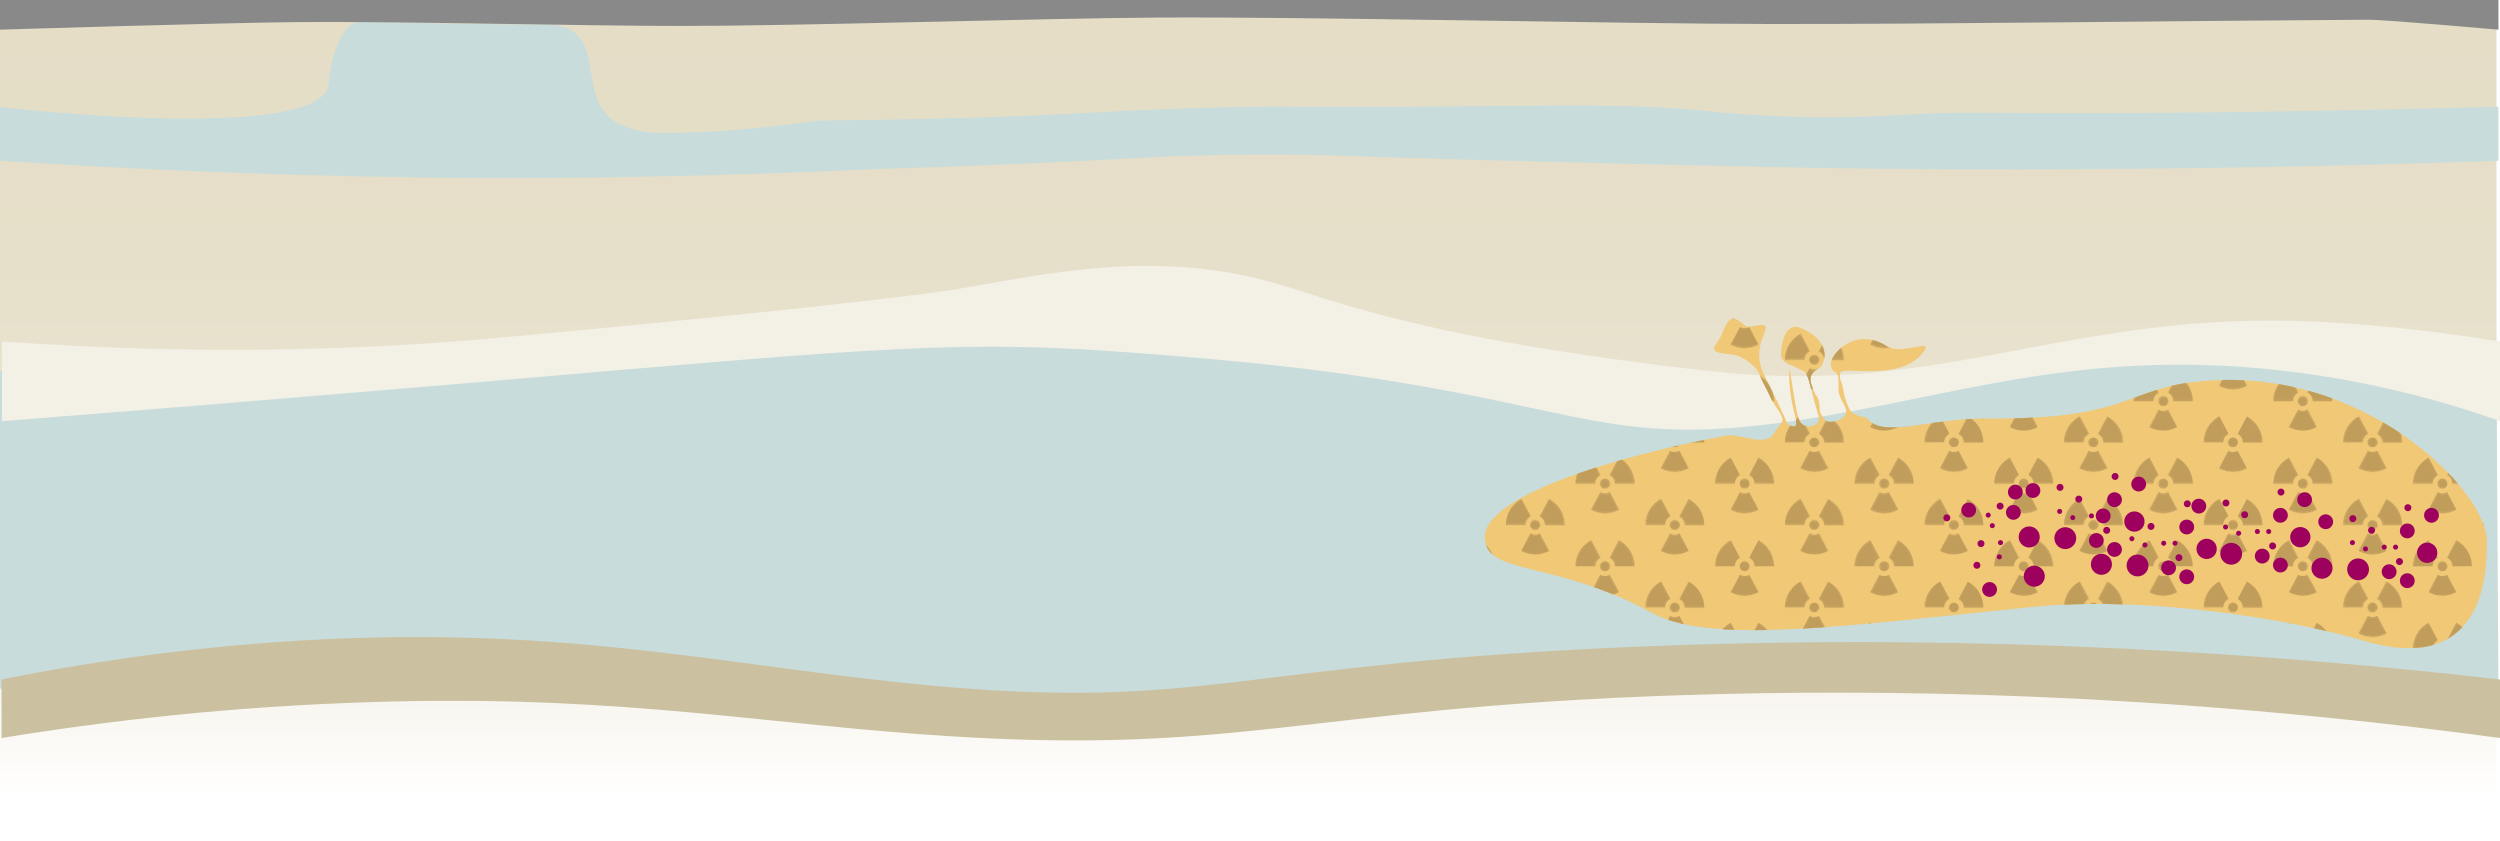
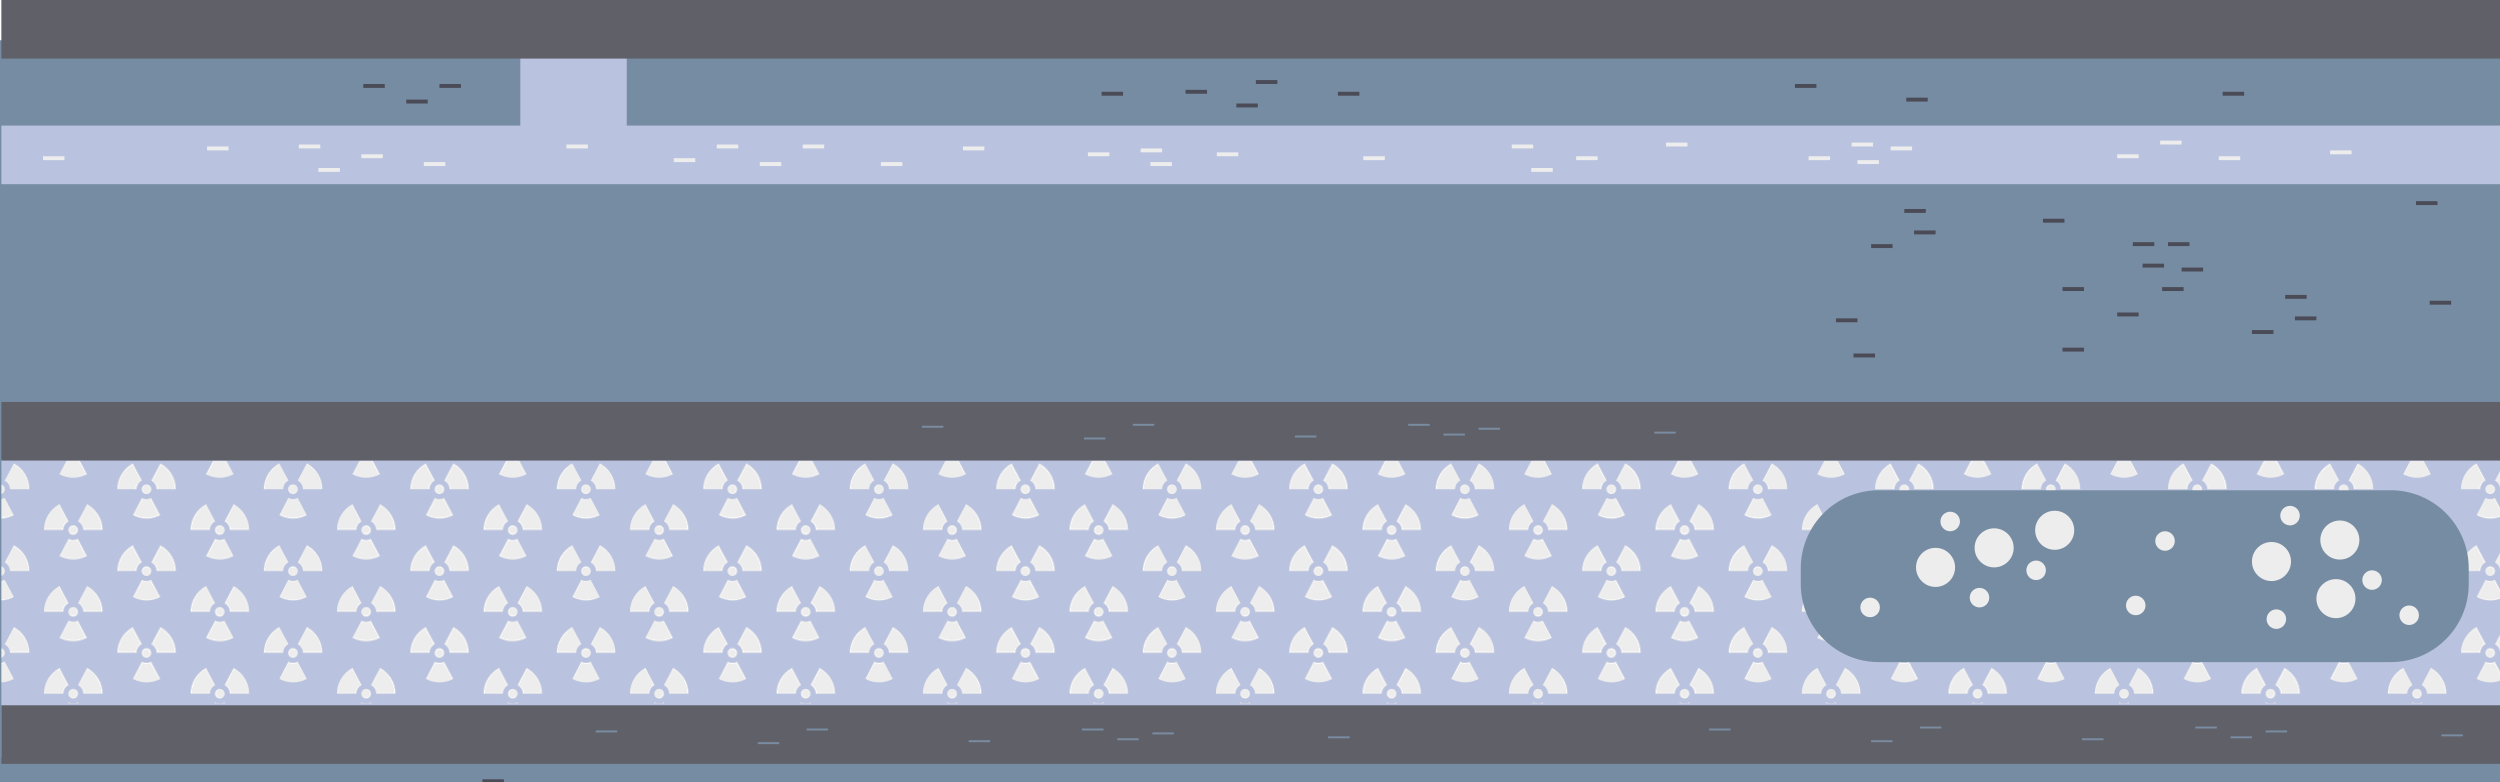
- <svg xmlns="http://www.w3.org/2000/svg" viewBox="0 0 1280.8 430.6">
-   <pattern y="16" width="71.5" height="42.3" patternUnits="userSpaceOnUse" id="b" viewBox="15 -56.5 71.5 42.3" overflow="visible">
-     <path fill="none" d="M15-56.5h71.5v42.3H15z" />
-     <path fill="#C19D5C" d="M84-15c0 1.4 1.1 2.5 2.5 2.5S89-13.7 89-15s-1.1-2.5-2.5-2.5S84-16.4 84-15zm9.6-13.3l-4.7 8.9c1.6.8 2.7 2.5 2.7 4.4h10c0-5.8-3.2-10.8-8-13.3zm-9.4 8.8l-4.7-8.9c-4.7 2.5-8 7.5-8 13.3h10c0-1.9 1.1-3.5 2.7-4.4zm9.4 17.7l-4.7-8.9c-.7.4-1.5.6-2.4.6-.9 0-1.7-.2-2.4-.6l-4.7 8.9C81.6-.6 84 0 86.5 0c2.6 0 5-.6 7.1-1.8zM12.5-15c0 1.4 1.1 2.5 2.5 2.5s2.5-1.1 2.5-2.5-1.1-2.5-2.5-2.5-2.5 1.1-2.5 2.5zm9.6-13.3l-4.7 8.9c1.6.8 2.7 2.5 2.7 4.4h10c0-5.8-3.2-10.8-8-13.3zm-9.4 8.8L8-28.3C3.2-25.8 0-20.8 0-15h10c0-2 1.1-3.6 2.7-4.5zm9.4 17.7l-4.7-8.9c-.7.5-1.5.7-2.4.7-.9 0-1.7-.2-2.4-.6L8-1.8C10.1-.6 12.5 0 15 0s5-.6 7.1-1.8zM84-57.4c0 1.4 1.1 2.5 2.5 2.5S89-56 89-57.4s-1.1-2.5-2.5-2.5-2.5 1.1-2.5 2.5zm9.6-13.2l-4.7 8.9c1.6.8 2.7 2.5 2.7 4.4h10c0-5.8-3.2-10.8-8-13.3zm-9.4 8.8l-4.7-8.9c-4.7 2.5-8 7.5-8 13.3h10c0-1.9 1.1-3.6 2.7-4.4zm9.4 17.7L88.9-53c-.7.4-1.5.6-2.4.6-.9 0-1.7-.2-2.4-.6l-4.7 8.9c2.1 1.1 4.5 1.8 7.1 1.8 2.6 0 5-.7 7.1-1.8zm-45.3 7.9c0 1.4 1.1 2.5 2.5 2.5s2.5-1.1 2.5-2.5-1.1-2.5-2.5-2.5-2.5 1.1-2.5 2.5zm9.6-13.3l-4.7 8.9c1.6.8 2.7 2.5 2.7 4.4h10c-.1-5.8-3.3-10.8-8-13.3zm-9.5 8.9l-4.7-8.9c-4.7 2.5-8 7.5-8 13.3h10c.1-1.9 1.2-3.6 2.7-4.4zm9.5 17.7l-4.7-8.9c-.7.4-1.5.6-2.4.6-.9 0-1.7-.2-2.4-.6l-4.7 8.9c2.1 1.1 4.5 1.8 7.1 1.8s5-.7 7.1-1.8zM12.5-57.4c0 1.4 1.1 2.5 2.5 2.5s2.5-1.1 2.5-2.5-1.1-2.5-2.5-2.5-2.5 1.1-2.5 2.5zm9.6-13.2l-4.7 8.9c1.6.8 2.7 2.5 2.7 4.4h10c0-5.8-3.2-10.8-8-13.3zm-9.4 8.8L8-70.6c-4.7 2.5-8 7.5-8 13.3h10c0-2 1.1-3.7 2.7-4.5zm9.4 17.7L17.4-53c-.7.4-1.5.6-2.4.6-.9 0-1.7-.2-2.4-.6L8-44.1c2.1 1.1 4.5 1.8 7.1 1.8s4.9-.7 7-1.8z" />
+ <svg xmlns="http://www.w3.org/2000/svg" viewBox="0 0 1280 400">
+   <pattern width="75" height="41.9" patternUnits="userSpaceOnUse" id="a" viewBox="15 -56 75 41.9" overflow="visible">
+     <path fill="none" d="M15-56h75v41.8H15z" />
+     <path fill="#EDEDED" d="M87.5-15c0 1.4 1.1 2.5 2.5 2.5s2.5-1.1 2.5-2.5-1.1-2.5-2.5-2.5-2.5 1.1-2.5 2.5zm9.6-13.3l-4.7 8.9c1.6.8 2.7 2.5 2.7 4.4h10c0-5.8-3.2-10.8-8-13.3zm-9.4 8.8L83-28.3c-4.7 2.5-8 7.5-8 13.3h10c0-2 1.1-3.6 2.7-4.5zm9.4 17.7l-4.7-8.9c-.7.5-1.5.7-2.4.7-.9 0-1.7-.2-2.4-.6L83-1.8C85.1-.6 87.5 0 90 0s5-.6 7.1-1.8zM12.5-15c0 1.4 1.1 2.5 2.5 2.5s2.5-1.1 2.5-2.5-1.1-2.5-2.5-2.5-2.5 1.1-2.5 2.5zm9.6-13.3l-4.7 8.9c1.6.8 2.7 2.5 2.7 4.4h10c0-5.8-3.2-10.8-8-13.3zm-9.4 8.8L8-28.3C3.2-25.8 0-20.8 0-15h10c0-2 1.1-3.6 2.7-4.5zm9.4 17.7l-4.7-8.9c-.7.5-1.5.7-2.4.7-.9 0-1.7-.2-2.4-.6L8-1.8C10.1-.6 12.5 0 15 0s5-.6 7.1-1.8zm65.4-55.1c0 1.4 1.1 2.5 2.5 2.5s2.5-1.1 2.5-2.5-1.1-2.5-2.5-2.5-2.5 1.1-2.5 2.5zm9.6-13.3l-4.7 8.9c1.6.8 2.7 2.5 2.7 4.4h10c0-5.8-3.2-10.8-8-13.3zm-9.4 8.9L83-70.2c-4.7 2.5-8 7.5-8 13.3h10c0-1.9 1.1-3.6 2.7-4.4zm9.4 17.7l-4.7-8.9c-.7.4-1.5.6-2.4.6-.9 0-1.7-.2-2.4-.6L83-43.6c2.1 1.1 4.5 1.8 7.1 1.8s4.9-.7 7-1.8zM50-36c0 1.4 1.1 2.5 2.5 2.5S55-34.6 55-36s-1.1-2.5-2.5-2.5S50-37.4 50-36zm9.6-13.3l-4.7 8.9c1.6.8 2.7 2.5 2.7 4.4h10c0-5.7-3.2-10.7-8-13.3zm-9.4 8.9l-4.7-8.9c-4.7 2.5-8 7.5-8 13.3h10c0-1.9 1.1-3.6 2.7-4.4zm9.4 17.7l-4.7-8.9c-.7.4-1.5.6-2.4.6-.9 0-1.7-.2-2.4-.6l-4.7 8.9c2.1 1.1 4.5 1.8 7.1 1.8s5-.7 7.1-1.8zM12.5-56.9c0 1.4 1.1 2.5 2.5 2.5s2.5-1.1 2.5-2.5-1.1-2.5-2.5-2.5-2.5 1.1-2.5 2.5zm9.6-13.3l-4.7 8.9c1.6.8 2.7 2.5 2.7 4.4h10c0-5.8-3.2-10.8-8-13.3zm-9.4 8.9L8-70.2c-4.7 2.5-8 7.5-8 13.3h10c0-1.9 1.1-3.6 2.7-4.4zm9.4 17.7l-4.7-8.9c-.7.4-1.5.6-2.4.6-.9 0-1.7-.2-2.4-.6L8-43.6c2.1 1.1 4.5 1.8 7.1 1.8s4.9-.7 7-1.8z" />
  </pattern>
-   <linearGradient id="a" gradientUnits="userSpaceOnUse" x1="639.5" y1="407.64" x2="639.5" y2="7.64">
-     <stop offset="0" stop-color="#FFF" />
-     <stop offset=".047" stop-color="#FCFBF8" />
-     <stop offset=".236" stop-color="#F2EEE2" />
-     <stop offset=".442" stop-color="#EBE4D2" />
-     <stop offset=".676" stop-color="#E6DFC9" />
-     <stop offset="1" stop-color="#E5DDC6" />
-   </linearGradient>
-   <path fill="url(#a)" d="M0 7.6h1279v400H0z" />
-   <path fill="#C8DCDB" d="M0 352.8l554.7 7.5L923.6 350l356.4 2.8-1-162.8-177.7-6.7-177.7 15.4L514 174.3 0 190M1280 82.4c-49.4 1.7-124.5 3.8-216 4.3-36.7.2-87.1.3-153.8-1.1-145.5-3-212.5-5.5-212.5-5.5-10.5-.4-36.6-1.3-71.7-.7-24 .4-41.6 1.5-51.8 2C545.7 83 503.8 85 447 86.7c-28.8 1.3-63.1 2.6-101.7 3.5-55.8 1.3-100.2 1.2-124.3.8-93.5-1.2-170.3-5.3-221-8.7V54.8s167.5 19.7 168.5-12.5c.3-9.5 6-31 15.5-31 31 0 32.6 1.1 95.6 1.3 37.4.5 9.3 43.6 43.7 53.3 5.6 1.6 10.1 2.1 12.4 2.1 36.8.6 74.9-5.1 74.9-5.1 12.4-1.9 11.2-.8 64-2 83.3-1.9 92.3-4.8 161.5-6.1 32.8-.6 16.4.3 93.9-.2 79.3-.5 103.7-1.5 142.7 2.1 8.1.8 18.2 1.9 33.4 2.6 33.8 1.7 57.9.1 74.9-.8 29.2-1.5 32.1-.3 95.5-.5 41.6-.1 105.6-.8 203.5-3.3v27.7z" />
-   <path fill="#F3F0E6" d="M1281 215.8c-22.5-8-57.7-18.7-102-24.7-109.9-14.8-177.6 12.7-260.9 24.7-81.6 11.7-101.9-2.5-187.8-17.6-38.3-6.8-78.2-12.4-159.3-18.2-87.5-6.2-138.8-.1-340 17-50 4.2-129.8 10.9-230 18.8v-40.9c107.3 7.8 194.1 3.7 255-1.9 192.3-17.6 235-25 235-25 49.6-8.6 101.7-20 162-3 15.9 4.5 30.7 10.5 64.4 18.8 38.3 9.5 69.9 14.3 95.6 18.2 33.3 5 61.2 8 73 9.1 117.8 10.6 180.9-35.2 315-25.5 33.9 2.4 61.6 6.4 80 9.4v40.8z" />
-   <path fill="#CBC1A1" d="M1280.8 378.1c-175.6-23.7-318.6-25.2-418-22-199.2 6.5-227.9 32.2-392 20-92.3-6.9-164.3-21-292-16-74.9 2.9-136.4 11.2-178 18v-30c32.4-6.5 80.4-14.7 139-19 144.7-10.5 229.4 12 336 22 143 13.3 157.6-11.6 368-20 102.4-4.1 251.9-4.2 437 17v30z" />
-   <path fill="url(#b)" d="M1274 276.3c1 36.4-13.7 66.7-63 52-39.4-11.7-113.3-23.2-170.3-17.3-103.3 10.7-165.4 18.9-195 2.7-49.3-27-85-18.6-85-38.7 0-20.5 65.1-41 124.2-51.9 6-1.1 19.6 6.2 23.9-1 3-5 5.2-5.8 4.2-8.2-2.1-5.2-3.4-4.6-6.6-11.8-1.7-3.8-4-7.3-5.3-11.2-.3-.9-6.1-8.6-14.6-9.4-14.2-1.2-6.6-4-3.9-11.3 5.2-14.3 9.6-1.9 13.9-2.8 18.7-4-1.9 5.9 7.2 24.4.7 1.5 7.2 14.3 8.9 18.4.7 1.6 1.6 3.2 2.2 4.8.4.9.6 1.6 1.2 2.2 1 1 2.8 1.6 3.7 1.1 1.6-1-.5-6.1-1.9-13.6-1.6-8.8-1.2-15.7-1-15.8.2 0 .8 5.2 2.4 14.6 1.7 10.4 2.4 13.1 4.8 14.3 2.3 1.2 5.8.6 7.3-1.3 1.6-2.1-.2-4.4-2.5-13.6-2-8-2.2-9.1-3.6-11.6-1.4-2.7-12.3-4.3-12.7-8.9-.3-3.9 1.3-17.6 9.6-14.5 9.8 3.7 15.6 11.5 11 19.7-.5.8-4.2 2-5.3 5.1-.8 2.3.3 4.8 1.4 7.6 1.2 2.9 1.7 2.3 2.4 4.5 1.1 3.6 0 5.4 1.6 7.9.9 1.4 1.7 1.5 1.7 2.4.1 2.4 14.6.9 10-7.4-3.2-5.8-3-6.8-3-10.4 0-1.8.4-4.4-1.2-6.3-.7-.8-1.1-.5-1.8-1.3 0 0-1-1.3-.9-3.6.3-4.6 12-19.1 28.7-8.7 8.1 5.1 25.4-5.3 18.2 3.6-12.1 15-41.7 5.9-42.2 10.2 0 .2-.4 1.8.3 3.6 2.2 5.7.7 6.2 4.2 14.2 2.1 4.7 8.7 4.2 9.7 5.6 7.5 10.1 32.3-.4 60.5-.2 80.3.8 70.6-18.3 120.7-19.7 78.1-2.1 135.2 57.5 135.9 81.6z" />
-   <path fill="#F0C876" d="M1274 276.3c1 36.4-13.7 66.7-63 52-39.4-11.7-113.3-23.2-170.3-17.3-103.3 10.7-165.4 18.9-195 2.7-49.3-27-85-18.6-85-38.7 0-20.5 65.1-41 124.2-51.9 6-1.1 19.6 6.2 23.9-1 3-5 5.2-5.8 4.2-8.2-2.1-5.2-3.4-4.6-6.6-11.8-1.7-3.8-4-7.3-5.3-11.2-.3-.9-6.1-8.6-14.6-9.4-14.2-1.2-6.6-4-3.9-11.3 5.2-14.3 9.6-1.9 13.9-2.8 18.7-4-1.9 5.9 7.2 24.4.7 1.5 7.2 14.3 8.9 18.4.7 1.6 1.6 3.2 2.2 4.8.4.9.6 1.6 1.2 2.2 1 1 2.8 1.6 3.7 1.1 1.6-1-.5-6.1-1.9-13.6-1.6-8.8-1.2-15.7-1-15.8.2 0 .8 5.2 2.4 14.6 1.7 10.4 2.4 13.1 4.8 14.3 2.3 1.2 5.8.6 7.3-1.3 1.6-2.1-.2-4.4-2.5-13.6-2-8-2.2-9.1-3.6-11.6-1.4-2.7-12.3-4.3-12.7-8.9-.3-3.9 1.3-17.6 9.6-14.5 9.8 3.7 15.6 11.5 11 19.7-.5.8-4.2 2-5.3 5.1-.8 2.3.3 4.8 1.4 7.6 1.2 2.9 1.7 2.3 2.4 4.5 1.1 3.6 0 5.4 1.6 7.9.9 1.4 1.7 1.5 1.7 2.4.1 2.4 14.6.9 10-7.4-3.2-5.8-3-6.8-3-10.4 0-1.8.4-4.4-1.2-6.3-.7-.8-1.1-.5-1.8-1.3 0 0-1-1.3-.9-3.6.3-4.6 12-19.1 28.7-8.7 8.1 5.1 25.4-5.3 18.2 3.6-12.1 15-41.7 5.9-42.2 10.2 0 .2-.4 1.8.3 3.6 2.2 5.7.7 6.2 4.2 14.2 2.1 4.7 8.7 4.2 9.7 5.6 7.5 10.1 32.3-.4 60.5-.2 80.3.8 70.6-18.3 120.7-19.7 78.1-2.1 135.2 57.5 135.9 81.6z" />
-   <path fill="url(#b)" d="M1274 276.3c1 36.4-13.7 66.7-63 52-39.4-11.7-113.3-23.2-170.3-17.3-103.3 10.7-165.4 18.9-195 2.7-49.3-27-85-18.6-85-38.7 0-20.5 65.1-41 124.2-51.9 6-1.1 19.6 6.2 23.9-1 3-5 5.2-5.8 4.2-8.2-2.1-5.2-3.4-4.6-6.6-11.8-1.7-3.8-4-7.3-5.3-11.2-.3-.9-6.1-8.6-14.6-9.4-14.2-1.2-6.6-4-3.9-11.3 5.2-14.3 9.6-1.9 13.9-2.8 18.7-4-1.9 5.9 7.2 24.4.7 1.5 7.2 14.3 8.9 18.4.7 1.6 1.6 3.2 2.2 4.8.4.9.6 1.6 1.2 2.2 1 1 2.8 1.6 3.7 1.1 1.6-1-.5-6.1-1.9-13.6-1.6-8.8-1.2-15.7-1-15.8.2 0 .8 5.2 2.4 14.6 1.7 10.4 2.4 13.1 4.8 14.3 2.3 1.2 5.8.6 7.3-1.3 1.6-2.1-.2-4.4-2.5-13.6-2-8-2.2-9.1-3.6-11.6-1.4-2.7-12.3-4.3-12.7-8.9-.3-3.9 1.3-17.6 9.6-14.5 9.8 3.7 15.6 11.5 11 19.7-.5.8-4.2 2-5.3 5.1-.8 2.3.3 4.8 1.4 7.6 1.2 2.9 1.7 2.3 2.4 4.5 1.1 3.6 0 5.4 1.6 7.9.9 1.4 1.7 1.5 1.7 2.4.1 2.4 14.6.9 10-7.4-3.2-5.8-3-6.8-3-10.4 0-1.8.4-4.4-1.2-6.3-.7-.8-1.1-.5-1.8-1.3 0 0-1-1.3-.9-3.6.3-4.6 12-19.1 28.7-8.7 8.1 5.1 25.4-5.3 18.2 3.6-12.1 15-41.7 5.9-42.2 10.2 0 .2-.4 1.8.3 3.6 2.2 5.7.7 6.2 4.2 14.2 2.1 4.7 8.7 4.2 9.7 5.6 7.5 10.1 32.3-.4 60.5-.2 80.3.8 70.6-18.3 120.7-19.7 78.1-2.1 135.2 57.5 135.9 81.6z" />
-   <g fill="#9E005D">
-     <circle cx="1180.7" cy="256" r="3.8" />
-     <circle cx="1143.1" cy="283.7" r="5.6" />
-     <circle cx="1140.4" cy="257.7" r="1.8" />
-     <circle cx="1156.5" cy="272.3" r="1.3" />
-     <circle cx="1146.9" cy="273.2" r="1.3" />
-     <circle cx="1164.3" cy="279.7" r="1.8" />
-     <circle cx="1159" cy="284.9" r="3.8" />
-     <circle cx="1168.3" cy="264" r="3.8" />
-     <circle cx="1168.3" cy="289.5" r="3.8" />
-     <circle cx="1150" cy="263.7" r="1.8" />
-     <circle cx="1126.5" cy="259.3" r="3.8" />
-     <circle cx="1162.3" cy="272.3" r="1.3" />
-     <circle cx="1140.2" cy="270" r="1.3" />
-     <circle cx="1168.6" cy="252.1" r="1.8" />
-     <circle cx="1178.5" cy="275.2" r="5.2" />
-     <circle cx="1243.5" cy="283.2" r="5.2" />
-     <circle cx="1095.7" cy="248" r="3.8" />
-     <circle cx="1058.1" cy="275.7" r="5.6" />
-     <circle cx="1055.4" cy="249.7" r="1.8" />
-     <circle cx="1039.6" cy="275.1" r="5.4" />
-     <circle cx="1071.5" cy="264.3" r="1.3" />
-     <circle cx="1061.9" cy="265.2" r="1.3" />
-     <circle cx="1079.3" cy="271.7" r="1.8" />
-     <circle cx="1074" cy="276.9" r="3.8" />
-     <circle cx="1083.3" cy="256" r="3.8" />
-     <circle cx="1083.3" cy="281.5" r="3.8" />
-     <circle cx="1065" cy="255.7" r="1.8" />
-     <circle cx="1041.5" cy="251.3" r="3.8" />
-     <circle cx="1055.2" cy="262" r="1.3" />
-     <circle cx="1083.6" cy="244.1" r="1.8" />
-     <circle cx="1093.5" cy="267.2" r="5.2" />
-     <circle cx="1245.7" cy="264" r="3.8" />
-     <circle cx="1208.1" cy="291.7" r="5.6" />
-     <circle cx="1205.4" cy="265.7" r="1.8" />
-     <circle cx="1189.6" cy="291.1" r="5.4" />
-     <circle cx="1221.5" cy="280.3" r="1.3" />
-     <circle cx="1211.9" cy="281.2" r="1.3" />
-     <circle cx="1229.3" cy="287.7" r="1.8" />
-     <circle cx="1224" cy="292.9" r="3.8" />
-     <circle cx="1233.3" cy="272" r="3.8" />
-     <circle cx="1233.3" cy="297.5" r="3.8" />
-     <circle cx="1215" cy="271.7" r="1.8" />
-     <circle cx="1191.5" cy="267.3" r="3.8" />
-     <circle cx="1227.3" cy="280.3" r="1.3" />
-     <circle cx="1205.2" cy="278" r="1.3" />
-     <circle cx="1233.6" cy="260.1" r="1.8" />
-     <circle cx="1095.1" cy="289.7" r="5.6" />
-     <circle cx="1076.6" cy="289.1" r="5.4" />
-     <circle cx="1108.5" cy="278.3" r="1.3" />
-     <circle cx="1098.9" cy="279.2" r="1.3" />
-     <circle cx="1116.3" cy="285.7" r="1.8" />
-     <circle cx="1111" cy="290.9" r="3.8" />
-     <circle cx="1120.3" cy="270" r="3.8" />
-     <circle cx="1120.3" cy="295.5" r="3.8" />
-     <circle cx="1102" cy="269.7" r="1.8" />
-     <circle cx="1077.5" cy="264.3" r="3.8" />
-     <circle cx="1114.3" cy="278.3" r="1.3" />
-     <circle cx="1092.2" cy="276" r="1.3" />
-     <circle cx="1120.6" cy="258.1" r="1.8" />
-     <circle cx="1130.5" cy="281.2" r="5.2" />
-     <circle cx="1012.8" cy="289.6" r="1.8" />
-     <circle cx="1042.2" cy="295.2" r="5.4" />
-     <circle cx="1020.7" cy="269.3" r="1.3" />
-     <circle cx="1024.9" cy="278" r="1.3" />
-     <circle cx="1024.7" cy="259.3" r="1.8" />
-     <circle cx="1031.5" cy="262.5" r="3.8" />
-     <circle cx="1008.6" cy="261.3" r="3.8" />
-     <circle cx="1032.5" cy="252.1" r="3.8" />
-     <circle cx="1014.9" cy="278.5" r="1.8" />
-     <circle cx="1019.3" cy="302" r="3.8" />
-     <circle cx="1018.6" cy="263.9" r="1.3" />
-     <circle cx="1024.3" cy="285.3" r="1.3" />
-     <circle cx="997.4" cy="265.3" r="1.8" />
-   </g>
-   <path fill="#89898A" d="M1280 15.2s-58-5.1-66.2-5.1c-90.7.5-221.2 2.3-306.5 2.2-78.7-.1-236-3.8-314.7-3.3-60.9.4-182.7 4.3-243.7 4.3-48.7 0-146-2.4-194.7-2C115.7 11.6 0 15.2 0 15.2V-.2h1280v15.4z" />
+   <path fill="#768CA3" d="M0 20.6h1280.8v400H0z" />
+   <path fill="#B9C2DE" d="M.7 387.6V235.4h1280v152.2" />
+   <path fill="#5F6068" d="M.7 391.1v-30h1280v30M.7 235.8v-30h1280v30" />
+   <path fill="#B9C2DE" d="M.7 94.3v-30h1280v30H.7z" />
+   <path fill="#B9C2DE" d="M266.4 12.8h54.5v71.6h-54.5z" />
+   <path fill="#5F6068" d="M.7 30V0h1280v30" />
+   <path fill="url(#a)" d="M.8 236H1280v124.1H.8z" />
+   <path fill="#768CA3" d="M1224 339H962c-22.1 0-40-17.9-40-40v-8c0-22.1 17.9-40 40-40h262c22.1 0 40 17.9 40 40v8c0 22.1-17.9 40-40 40z" />
+   <circle fill="#EDEDED" cx="1163" cy="287.5" r="10" />
+   <circle fill="#EDEDED" cx="1196" cy="306.5" r="10" />
+   <circle fill="#EDEDED" cx="1198" cy="276.5" r="10" />
+   <circle fill="#EDEDED" cx="1021" cy="280.5" r="10" />
+   <circle fill="#EDEDED" cx="1052" cy="271.5" r="10" />
+   <circle fill="#EDEDED" cx="991" cy="290.5" r="10" />
+   <circle fill="#EDEDED" cx="1013.5" cy="306" r="5" />
+   <circle fill="#EDEDED" cx="1042.5" cy="292" r="5" />
+   <circle fill="#EDEDED" cx="1165.5" cy="317" r="5" />
+   <circle fill="#EDEDED" cx="1214.5" cy="297" r="5" />
+   <circle fill="#EDEDED" cx="1233.5" cy="315" r="5" />
+   <circle fill="#EDEDED" cx="1172.5" cy="264" r="5" />
+   <circle fill="#EDEDED" cx="1108.5" cy="277" r="5" />
+   <circle fill="#EDEDED" cx="1093.5" cy="310" r="5" />
+   <circle fill="#EDEDED" cx="957.5" cy="311" r="5" />
+   <circle fill="#EDEDED" cx="998.5" cy="267" r="5" />
+   <path fill="none" stroke="#7A8CA1" stroke-miterlimit="10" d="M1261 376.5h-11m-256-4h-11m83 6h11m94-4h-11m-25-2h-11m29 5h-11m-256-4h-11m83 6h11m-111-158h-11m-256-4h-11m83 6h11m94-4h-11m-25-2h-11m29 5h-11m-256-4h-11m83 6h11m125 153h-11m-256-4h-11m83 6h11m94-4h-11m-25-2h-11m29 5h-11m-256-4h-11m83 6h11" />
+   <path fill="none" stroke="#4A4B57" stroke-width="2" stroke-miterlimit="10" d="M952 406h-11m-256-4h-11m83 6h11m94-4h-11m-25-2h-11m29 5h-11m-256-4h-11m83 6h11m424-7h-11m-25 7h11m-792 4h-11m2-13h-11m83 6h11m-245 0h11m833-242h11m-2 18h11m132-57h11m-57-12h11m180-9h11m-192 75h11m17-18h11m12-13h11m-1-10h11m-18-13h11m-65 23h11m30-12h11M225 44h11m-28 8h11m-33-8h11m941 4h11m-173 3h11m-68-7h11m-245 4h11m-53-6h11m-47 5h11m-54 1h11m58 6h11" />
+   <path fill="none" stroke="#EDEDED" stroke-width="2" stroke-miterlimit="10" d="M1084 80h11m98-2h11m-68 3h11m-41-8h11m-191 8h11m14 2h11m6-7h11m-31-2h11m-614 8h11m55-7h11m-33 9h11m-110-9h11m66 0h11m179 4h11m21 5h11m-372 0h-11m-21-4h-11M33 81H22m142-6h-11m-36 1h-11m68 11h-11m460-8h11m-50-2h11m-144 7h11m236-3h11m-216-5h11m280 11h11m12-6h11m35-7h11m-90 1h11" />
+   <path fill="none" stroke="#4A4B57" stroke-width="2" stroke-miterlimit="10" d="M975 108h11m-28 18h11m11-7h11m179 33h11m63 3h11m-102 15h11m11-7h11" />
</svg>
